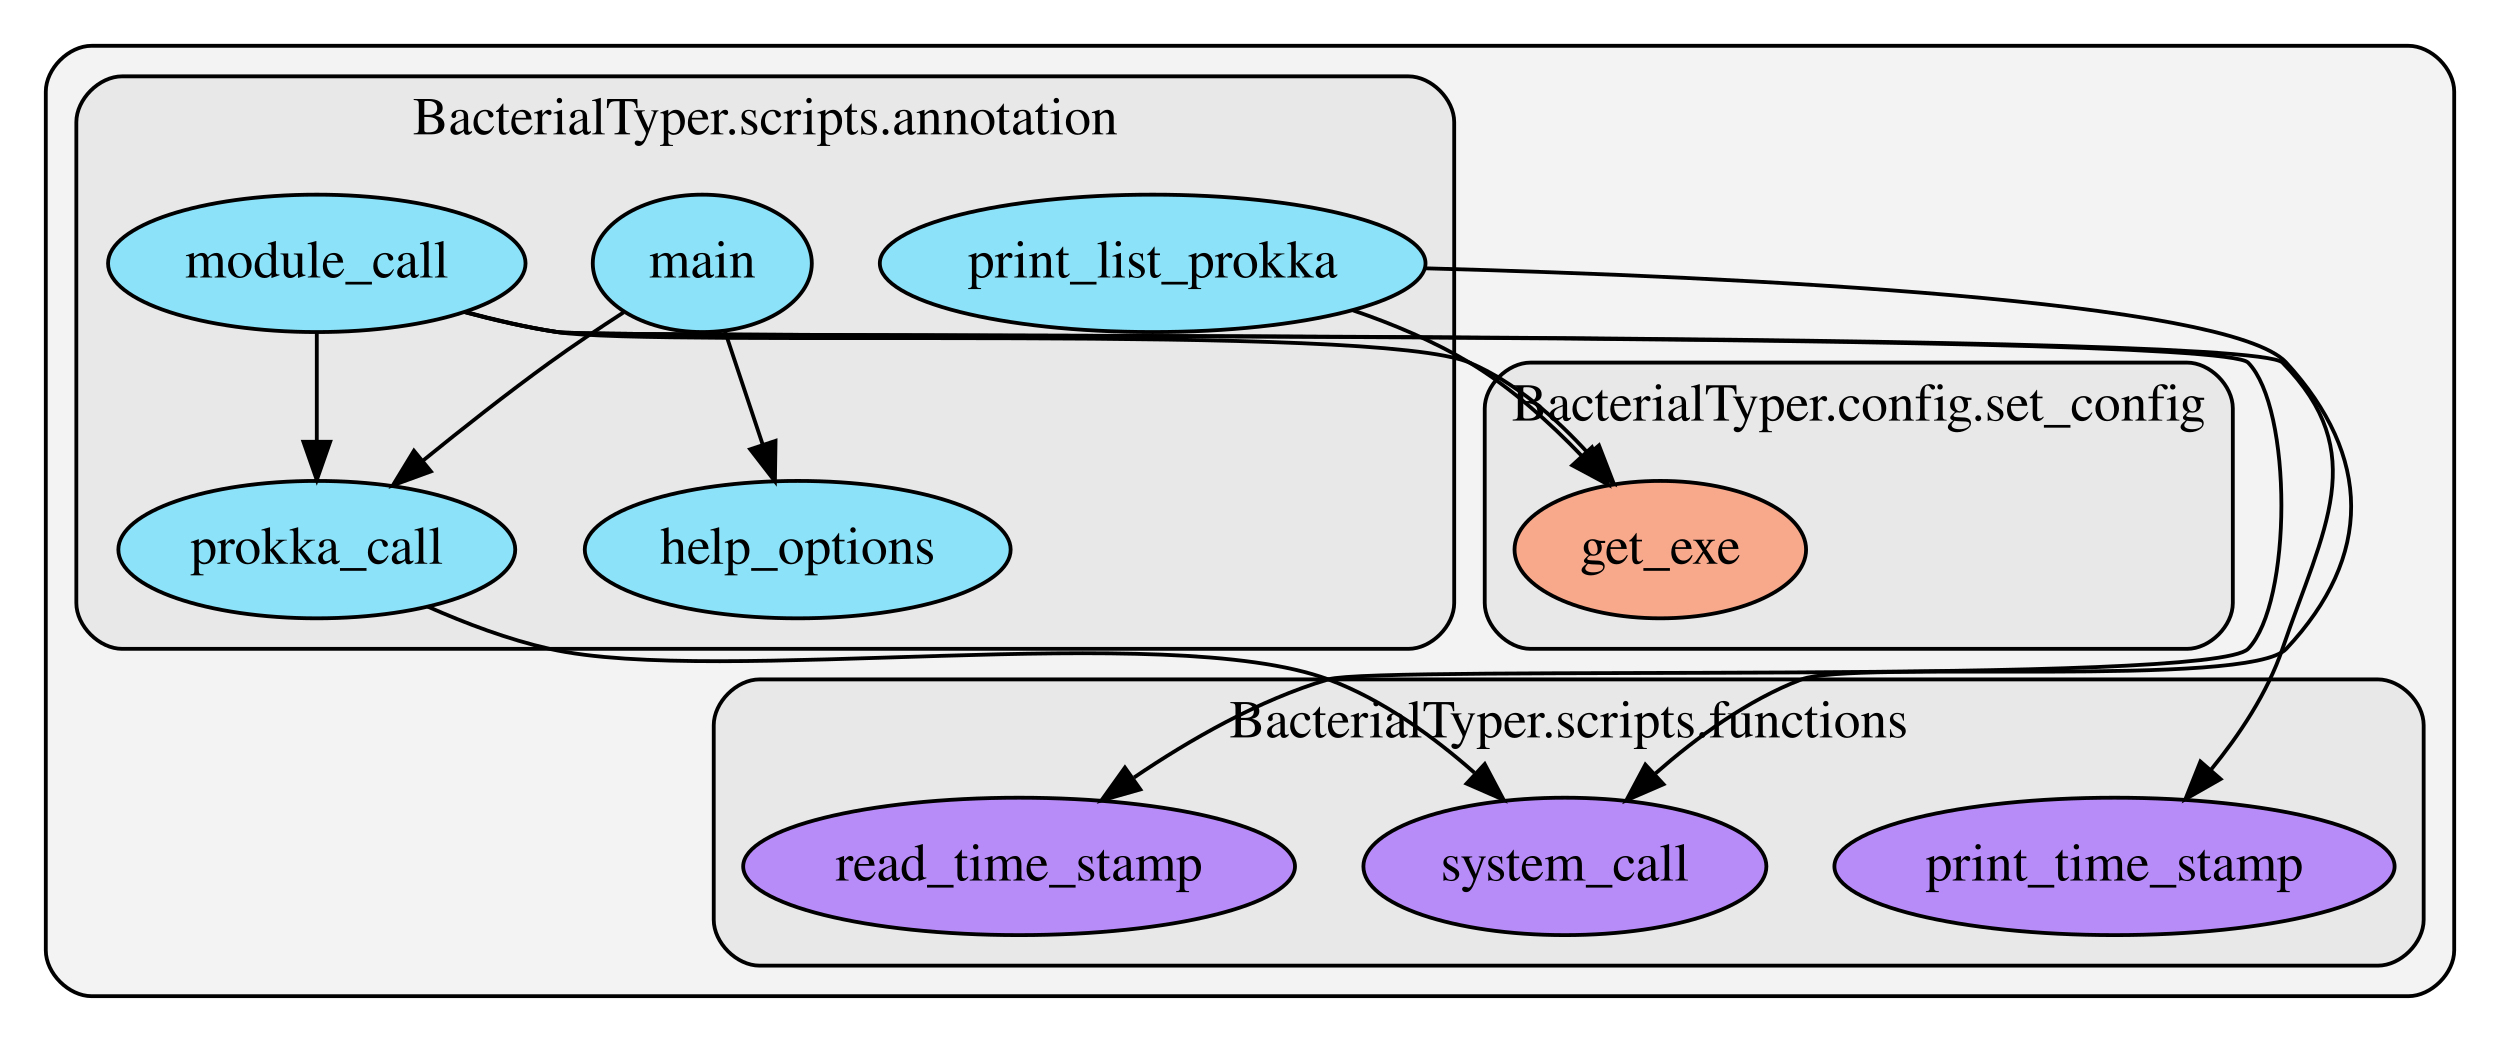
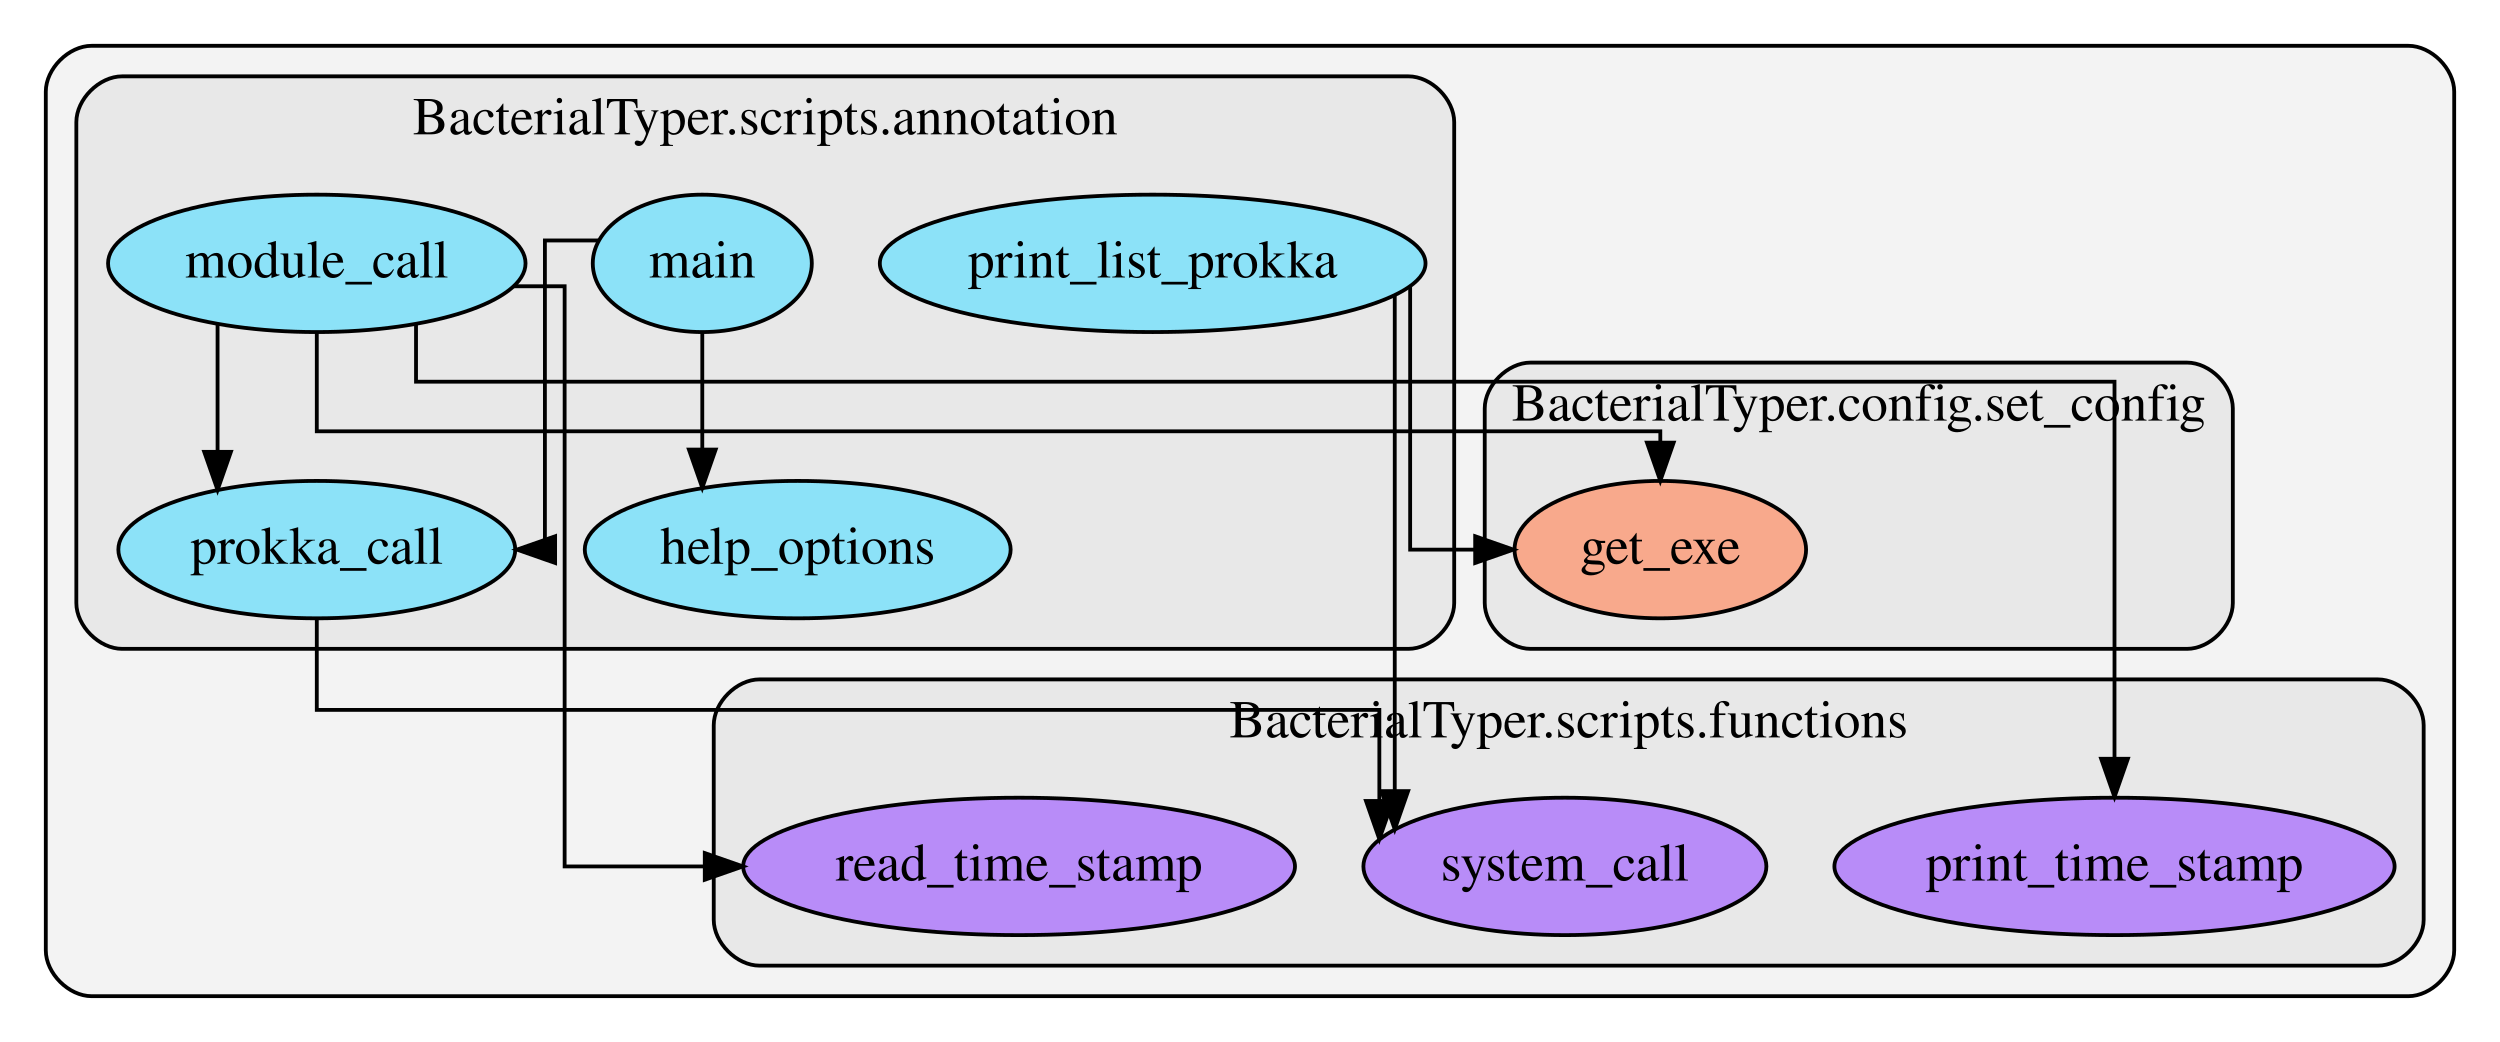
<svg xmlns="http://www.w3.org/2000/svg" width="655pt" height="273pt" viewBox="0.00 0.00 655.00 273.00">
  <g id="graph0" class="graph" transform="scale(1 1) rotate(0) translate(4 269)">
    <polygon fill="#ffffff" stroke="transparent" points="-4,4 -4,-269 651,-269 651,4 -4,4" />
    <g id="clust1" class="cluster">
      <path fill="#808080" fill-opacity="0.094" stroke="#000000" d="M20,-8C20,-8 627,-8 627,-8 633,-8 639,-14 639,-20 639,-20 639,-245 639,-245 639,-251 633,-257 627,-257 627,-257 20,-257 20,-257 14,-257 8,-251 8,-245 8,-245 8,-20 8,-20 8,-14 14,-8 20,-8" />
    </g>
    <g id="clust2" class="cluster">
      <path fill="#808080" fill-opacity="0.094" stroke="#000000" d="M397,-99C397,-99 569,-99 569,-99 575,-99 581,-105 581,-111 581,-111 581,-162 581,-162 581,-168 575,-174 569,-174 569,-174 397,-174 397,-174 391,-174 385,-168 385,-162 385,-162 385,-111 385,-111 385,-105 391,-99 397,-99" />
      <text text-anchor="middle" x="483" y="-158.8" font-family="Times,serif" font-size="14.00" fill="#000000">BacterialTyper.config.set_config</text>
    </g>
    <g id="clust3" class="cluster">
      <path fill="#808080" fill-opacity="0.094" stroke="#000000" d="M28,-99C28,-99 365,-99 365,-99 371,-99 377,-105 377,-111 377,-111 377,-237 377,-237 377,-243 371,-249 365,-249 365,-249 28,-249 28,-249 22,-249 16,-243 16,-237 16,-237 16,-111 16,-111 16,-105 22,-99 28,-99" />
      <text text-anchor="middle" x="196.5" y="-233.8" font-family="Times,serif" font-size="14.00" fill="#000000">BacterialTyper.scripts.annotation</text>
    </g>
    <g id="clust4" class="cluster">
      <path fill="#808080" fill-opacity="0.094" stroke="#000000" d="M195,-16C195,-16 619,-16 619,-16 625,-16 631,-22 631,-28 631,-28 631,-79 631,-79 631,-85 625,-91 619,-91 619,-91 195,-91 195,-91 189,-91 183,-85 183,-79 183,-79 183,-28 183,-28 183,-22 189,-16 195,-16" />
      <text text-anchor="middle" x="407" y="-75.8" font-family="Times,serif" font-size="14.00" fill="#000000">BacterialTyper.scripts.functions</text>
    </g>
    <g id="node1" class="node">
      <ellipse fill="#ff8e65" fill-opacity="0.698" stroke="#000000" cx="431" cy="-125" rx="38.194" ry="18" />
      <text text-anchor="middle" x="431" y="-121.3" font-family="Times,serif" font-size="14.00" fill="#000000">get_exe</text>
    </g>
    <g id="node2" class="node">
      <ellipse fill="#65e0ff" fill-opacity="0.698" stroke="#000000" cx="205" cy="-125" rx="55.79" ry="18" />
      <text text-anchor="middle" x="205" y="-121.3" font-family="Times,serif" font-size="14.00" fill="#000000">help_options</text>
    </g>
    <g id="node3" class="node">
      <ellipse fill="#65e0ff" fill-opacity="0.698" stroke="#000000" cx="180" cy="-200" rx="28.695" ry="18" />
      <text text-anchor="middle" x="180" y="-196.3" font-family="Times,serif" font-size="14.00" fill="#000000">main</text>
    </g>
    <g id="edge9" class="edge">
-       <path fill="none" stroke="#000000" d="M185.925,-182.226C188.892,-173.324 192.55,-162.349 195.867,-152.4" />
-       <polygon fill="#000000" stroke="#000000" points="199.189,-153.5 199.031,-142.906 192.548,-151.286 199.189,-153.5" />
+       <path fill="none" stroke="#000000" d="M180,-181.845C180,-181.845 180,-151.202 180,-151.202" />
+       <polygon fill="#000000" stroke="#000000" points="183.5,-151.202 180,-141.202 176.5,-151.202 183.5,-151.202" />
    </g>
    <g id="node6" class="node">
      <ellipse fill="#65e0ff" fill-opacity="0.698" stroke="#000000" cx="79" cy="-125" rx="51.991" ry="18" />
      <text text-anchor="middle" x="79" y="-121.3" font-family="Times,serif" font-size="14.00" fill="#000000">prokka_call</text>
    </g>
    <g id="edge8" class="edge">
-       <path fill="none" stroke="#000000" d="M159.385,-187.161C153.075,-183.083 146.173,-178.468 140,-174 128.886,-165.955 117.047,-156.631 106.785,-148.29" />
-       <polygon fill="#000000" stroke="#000000" points="108.888,-145.488 98.936,-141.854 104.45,-150.901 108.888,-145.488" />
+       <path fill="none" stroke="#000000" d="M152.725,-206C145.057,-206 138.765,-206 138.765,-206 138.765,-206 138.765,-125 138.765,-125 138.765,-125 138.032,-125 138.032,-125" />
+       <polygon fill="#000000" stroke="#000000" points="141.437,-121.5 131.437,-125 141.437,-128.5 141.437,-121.5" />
    </g>
    <g id="node4" class="node">
      <ellipse fill="#65e0ff" fill-opacity="0.698" stroke="#000000" cx="79" cy="-200" rx="54.691" ry="18" />
      <text text-anchor="middle" x="79" y="-196.3" font-family="Times,serif" font-size="14.00" fill="#000000">module_call</text>
    </g>
-     <g id="edge6" class="edge">
-       <path fill="none" stroke="#000000" d="M117.987,-187.259C125.859,-185.142 134.134,-183.236 142,-182 168.248,-177.875 356.573,-184.454 381,-174 393.047,-168.844 403.815,-159.341 412.244,-150.065" />
-       <polygon fill="#000000" stroke="#000000" points="414.93,-152.31 418.752,-142.429 409.602,-147.77 414.93,-152.31" />
+     <g id="edge5" class="edge">
+       <path fill="none" stroke="#000000" d="M79,-181.85C79,-169.729 79,-156 79,-156 79,-156 431,-156 431,-156 431,-156 431,-153.033 431,-153.033" />
+       <polygon fill="#000000" stroke="#000000" points="434.5,-153.033 431,-143.033 427.5,-153.033 434.5,-153.033" />
    </g>
-     <g id="edge5" class="edge">
-       <path fill="none" stroke="#000000" d="M79,-181.845C79,-173.34 79,-163.008 79,-153.496" />
-       <polygon fill="#000000" stroke="#000000" points="82.5,-153.248 79,-143.248 75.5,-153.248 82.5,-153.248" />
+     <g id="edge3" class="edge">
+       <path fill="none" stroke="#000000" d="M53.002,-184.094C53.002,-184.094 53.002,-150.625 53.002,-150.625" />
+       <polygon fill="#000000" stroke="#000000" points="56.502,-150.625 53.002,-140.625 49.502,-150.625 56.502,-150.625" />
    </g>
    <g id="node7" class="node">
      <ellipse fill="#a365ff" fill-opacity="0.698" stroke="#000000" cx="550" cy="-42" rx="73.387" ry="18" />
      <text text-anchor="middle" x="550" y="-38.3" font-family="Times,serif" font-size="14.00" fill="#000000">print_time_stamp</text>
    </g>
    <g id="edge4" class="edge">
-       <path fill="none" stroke="#000000" d="M117.635,-187.251C125.609,-185.106 134.012,-183.191 142,-182 154.42,-180.148 585.199,-182.958 594,-174 617.361,-150.222 604.76,-130.549 594,-99 590.067,-87.469 582.753,-76.457 575.201,-67.24" />
-       <polygon fill="#000000" stroke="#000000" points="577.787,-64.881 568.582,-59.635 572.506,-69.476 577.787,-64.881" />
+       <path fill="none" stroke="#000000" d="M104.998,-184.137C104.998,-176.51 104.998,-169 104.998,-169 104.998,-169 550,-169 550,-169 550,-169 550,-70.196 550,-70.196" />
+       <polygon fill="#000000" stroke="#000000" points="553.5,-70.196 550,-60.196 546.5,-70.196 553.5,-70.196" />
    </g>
    <g id="node8" class="node">
      <ellipse fill="#a365ff" fill-opacity="0.698" stroke="#000000" cx="263" cy="-42" rx="72.287" ry="18" />
      <text text-anchor="middle" x="263" y="-38.3" font-family="Times,serif" font-size="14.00" fill="#000000">read_time_stamp</text>
    </g>
-     <g id="edge3" class="edge">
-       <path fill="none" stroke="#000000" d="M117.636,-187.254C125.609,-185.108 134.012,-183.192 142,-182 154.173,-180.183 576.376,-182.781 585,-174 596.678,-162.109 596.588,-110.979 585,-99 575.686,-89.372 356.842,-94.813 344,-91 325.864,-85.615 307.661,-75.166 293.118,-65.296" />
-       <polygon fill="#000000" stroke="#000000" points="294.76,-62.172 284.569,-59.275 290.729,-67.895 294.76,-62.172" />
+     <g id="edge6" class="edge">
+       <path fill="none" stroke="#000000" d="M130.48,-194C138.362,-194 143.935,-194 143.935,-194 143.935,-194 143.935,-42 143.935,-42 143.935,-42 180.651,-42 180.651,-42" />
+       <polygon fill="#000000" stroke="#000000" points="180.651,-45.5 190.651,-42 180.651,-38.5 180.651,-45.5" />
    </g>
    <g id="node5" class="node">
      <ellipse fill="#65e0ff" fill-opacity="0.698" stroke="#000000" cx="298" cy="-200" rx="71.487" ry="18" />
      <text text-anchor="middle" x="298" y="-196.3" font-family="Times,serif" font-size="14.00" fill="#000000">print_list_prokka</text>
    </g>
    <g id="edge1" class="edge">
-       <path fill="none" stroke="#000000" d="M350.54,-187.668C361.025,-184.084 371.672,-179.584 381,-174 391.808,-167.53 402.06,-158.267 410.434,-149.534" />
-       <polygon fill="#000000" stroke="#000000" points="413.094,-151.813 417.277,-142.079 407.937,-147.079 413.094,-151.813" />
+       <path fill="none" stroke="#000000" d="M365.459,-193.862C365.459,-175.95 365.459,-125 365.459,-125 365.459,-125 382.495,-125 382.495,-125" />
+       <polygon fill="#000000" stroke="#000000" points="382.495,-128.5 392.495,-125 382.495,-121.5 382.495,-128.5" />
    </g>
    <g id="node9" class="node">
      <ellipse fill="#a365ff" fill-opacity="0.698" stroke="#000000" cx="406" cy="-42" rx="52.791" ry="18" />
      <text text-anchor="middle" x="406" y="-38.3" font-family="Times,serif" font-size="14.00" fill="#000000">system_call</text>
    </g>
    <g id="edge2" class="edge">
-       <path fill="none" stroke="#000000" d="M369.541,-198.7C452.557,-196.435 580.052,-190.314 595,-174 617.519,-149.423 617.817,-123.3 595,-99 585.322,-88.693 481.203,-96.058 468,-91 453.911,-85.603 440.486,-75.8 429.754,-66.374" />
-       <polygon fill="#000000" stroke="#000000" points="431.829,-63.526 422.106,-59.318 427.082,-68.671 431.829,-63.526" />
+       <path fill="none" stroke="#000000" d="M361.424,-191.505C361.424,-191.505 361.424,-61.727 361.424,-61.727" />
+       <polygon fill="#000000" stroke="#000000" points="364.924,-61.727 361.424,-51.727 357.924,-61.727 364.924,-61.727" />
    </g>
    <g id="edge7" class="edge">
-       <path fill="none" stroke="#000000" d="M108.063,-110.066C117.944,-105.685 129.217,-101.423 140,-99 184.264,-89.053 301.445,-106.727 344,-91 358.152,-85.77 371.586,-75.991 382.308,-66.537" />
-       <polygon fill="#000000" stroke="#000000" points="384.995,-68.819 389.945,-59.451 380.234,-63.687 384.995,-68.819" />
+       <path fill="none" stroke="#000000" d="M79,-106.945C79,-95.561 79,-83 79,-83 79,-83 357.389,-83 357.389,-83 357.389,-83 357.389,-59.142 357.389,-59.142" />
+       <polygon fill="#000000" stroke="#000000" points="360.889,-59.142 357.389,-49.142 353.889,-59.142 360.889,-59.142" />
    </g>
  </g>
</svg>
